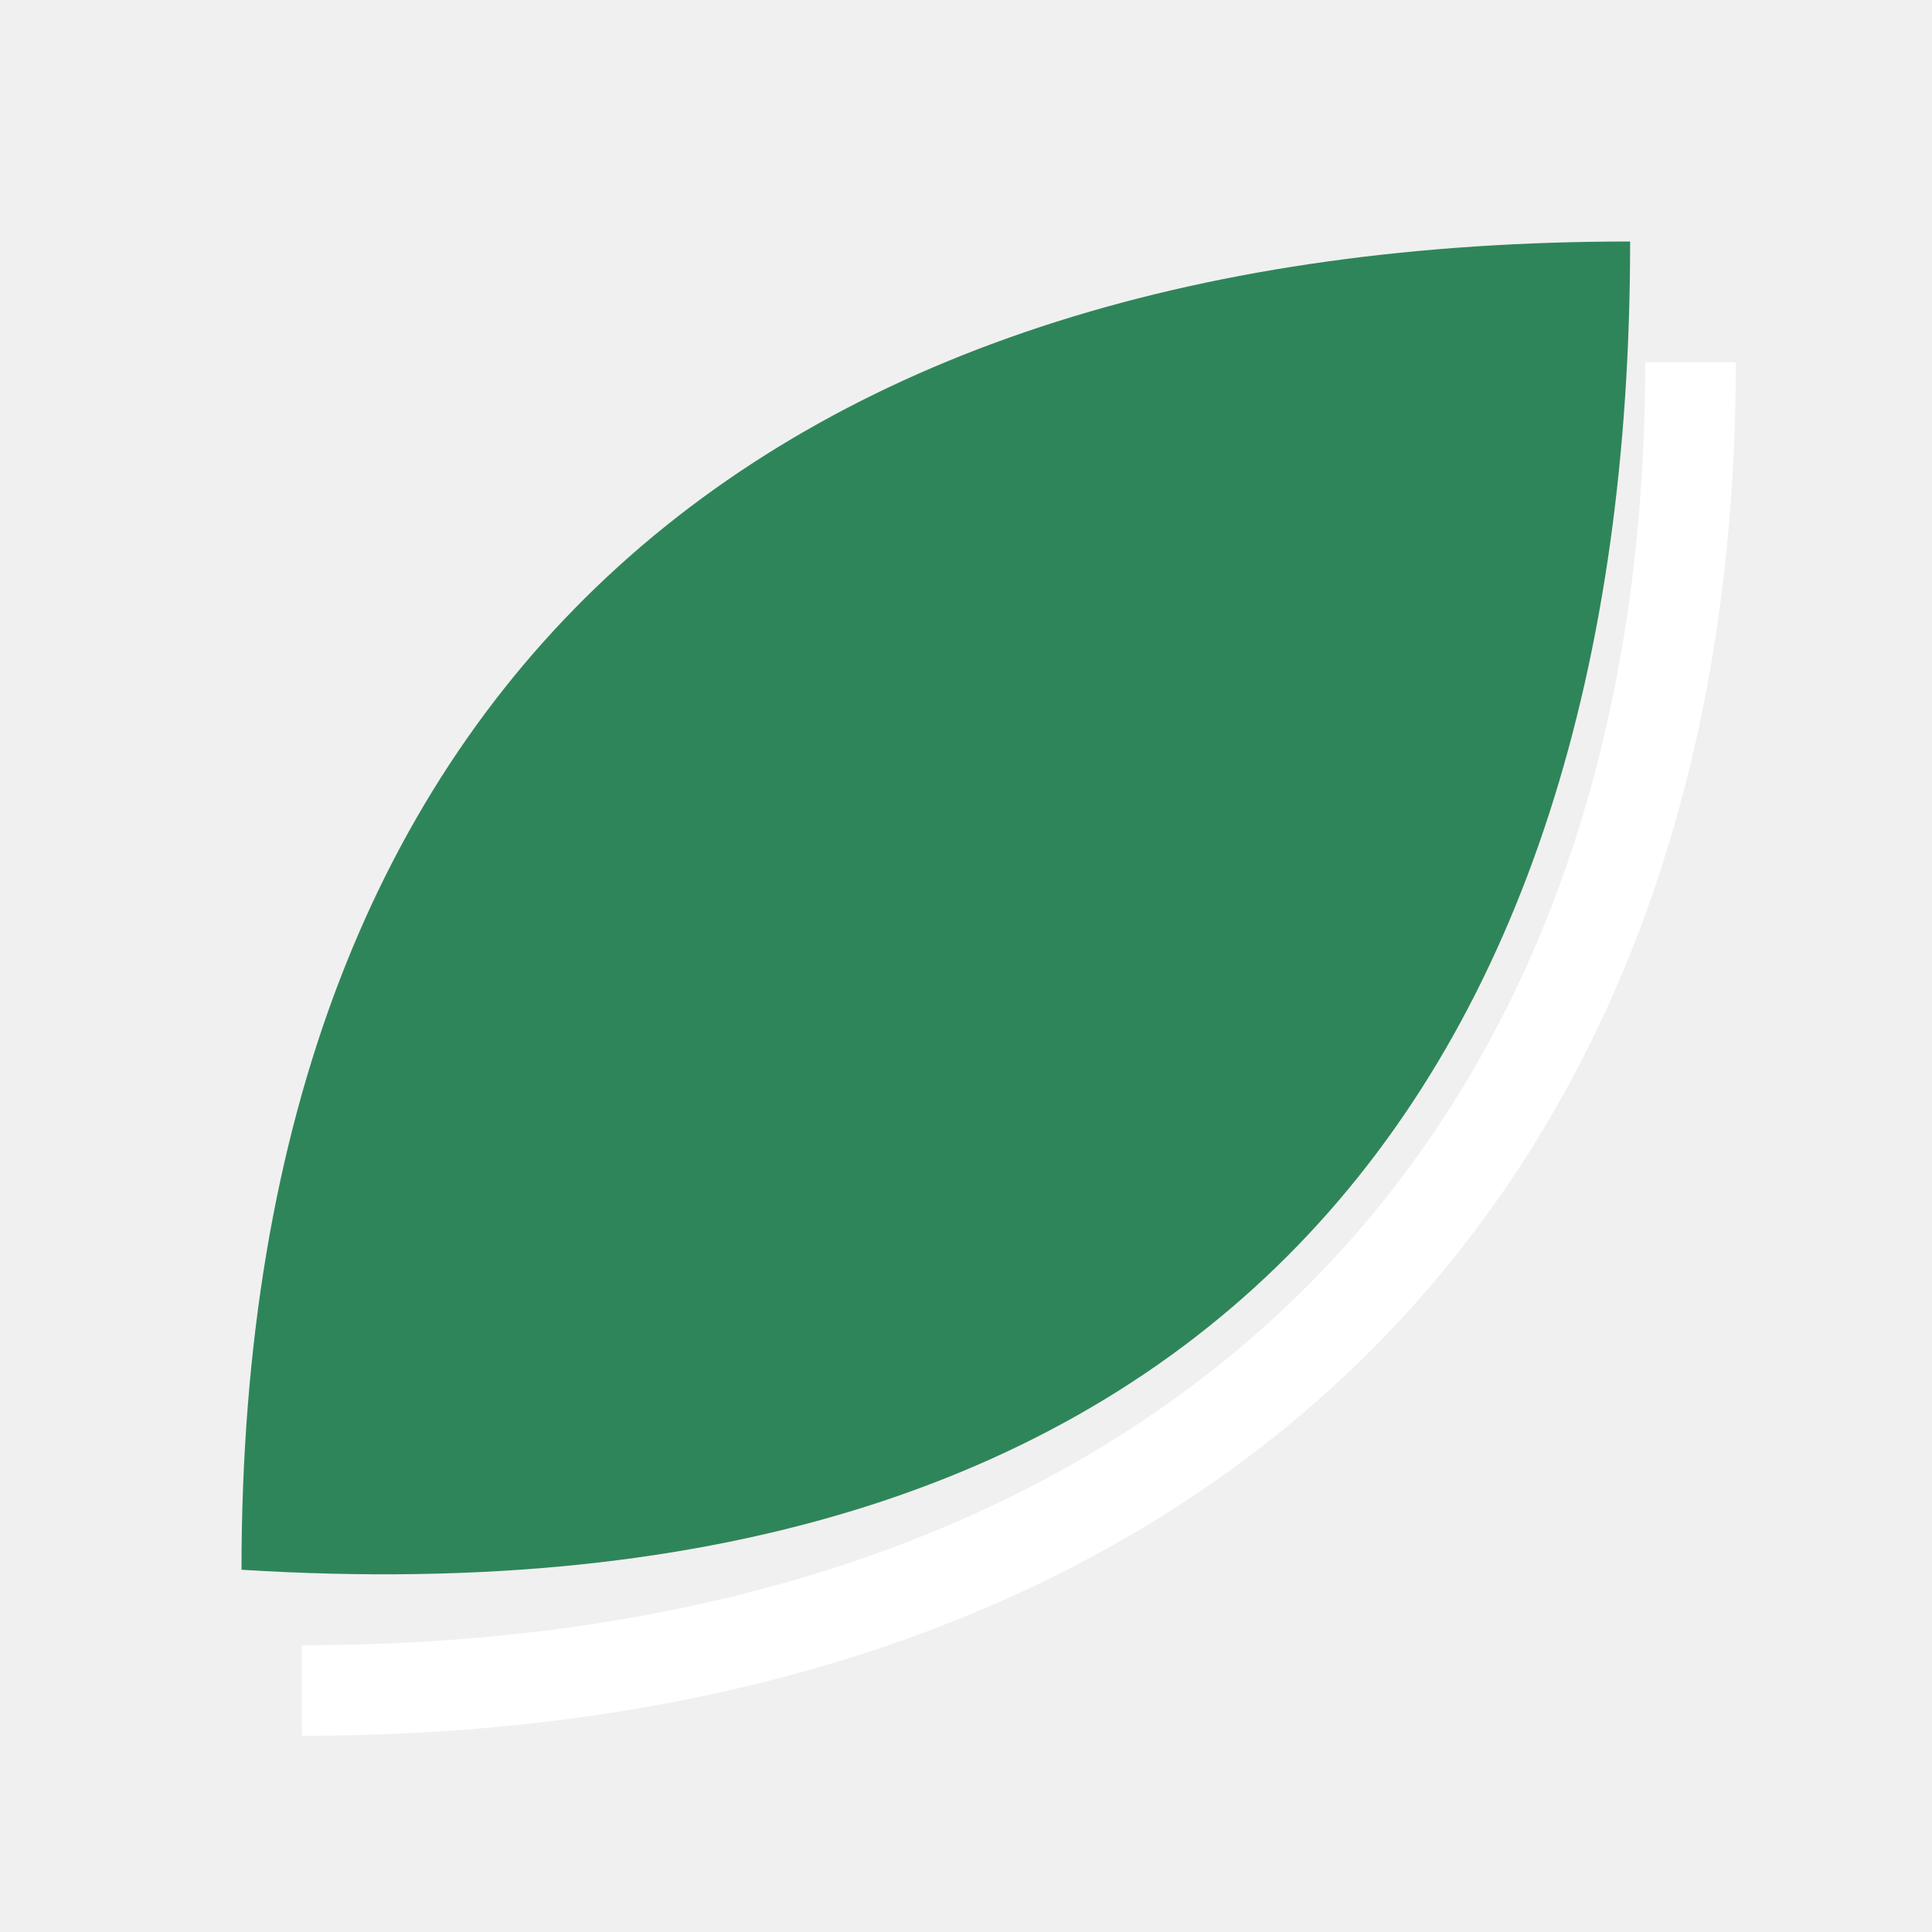
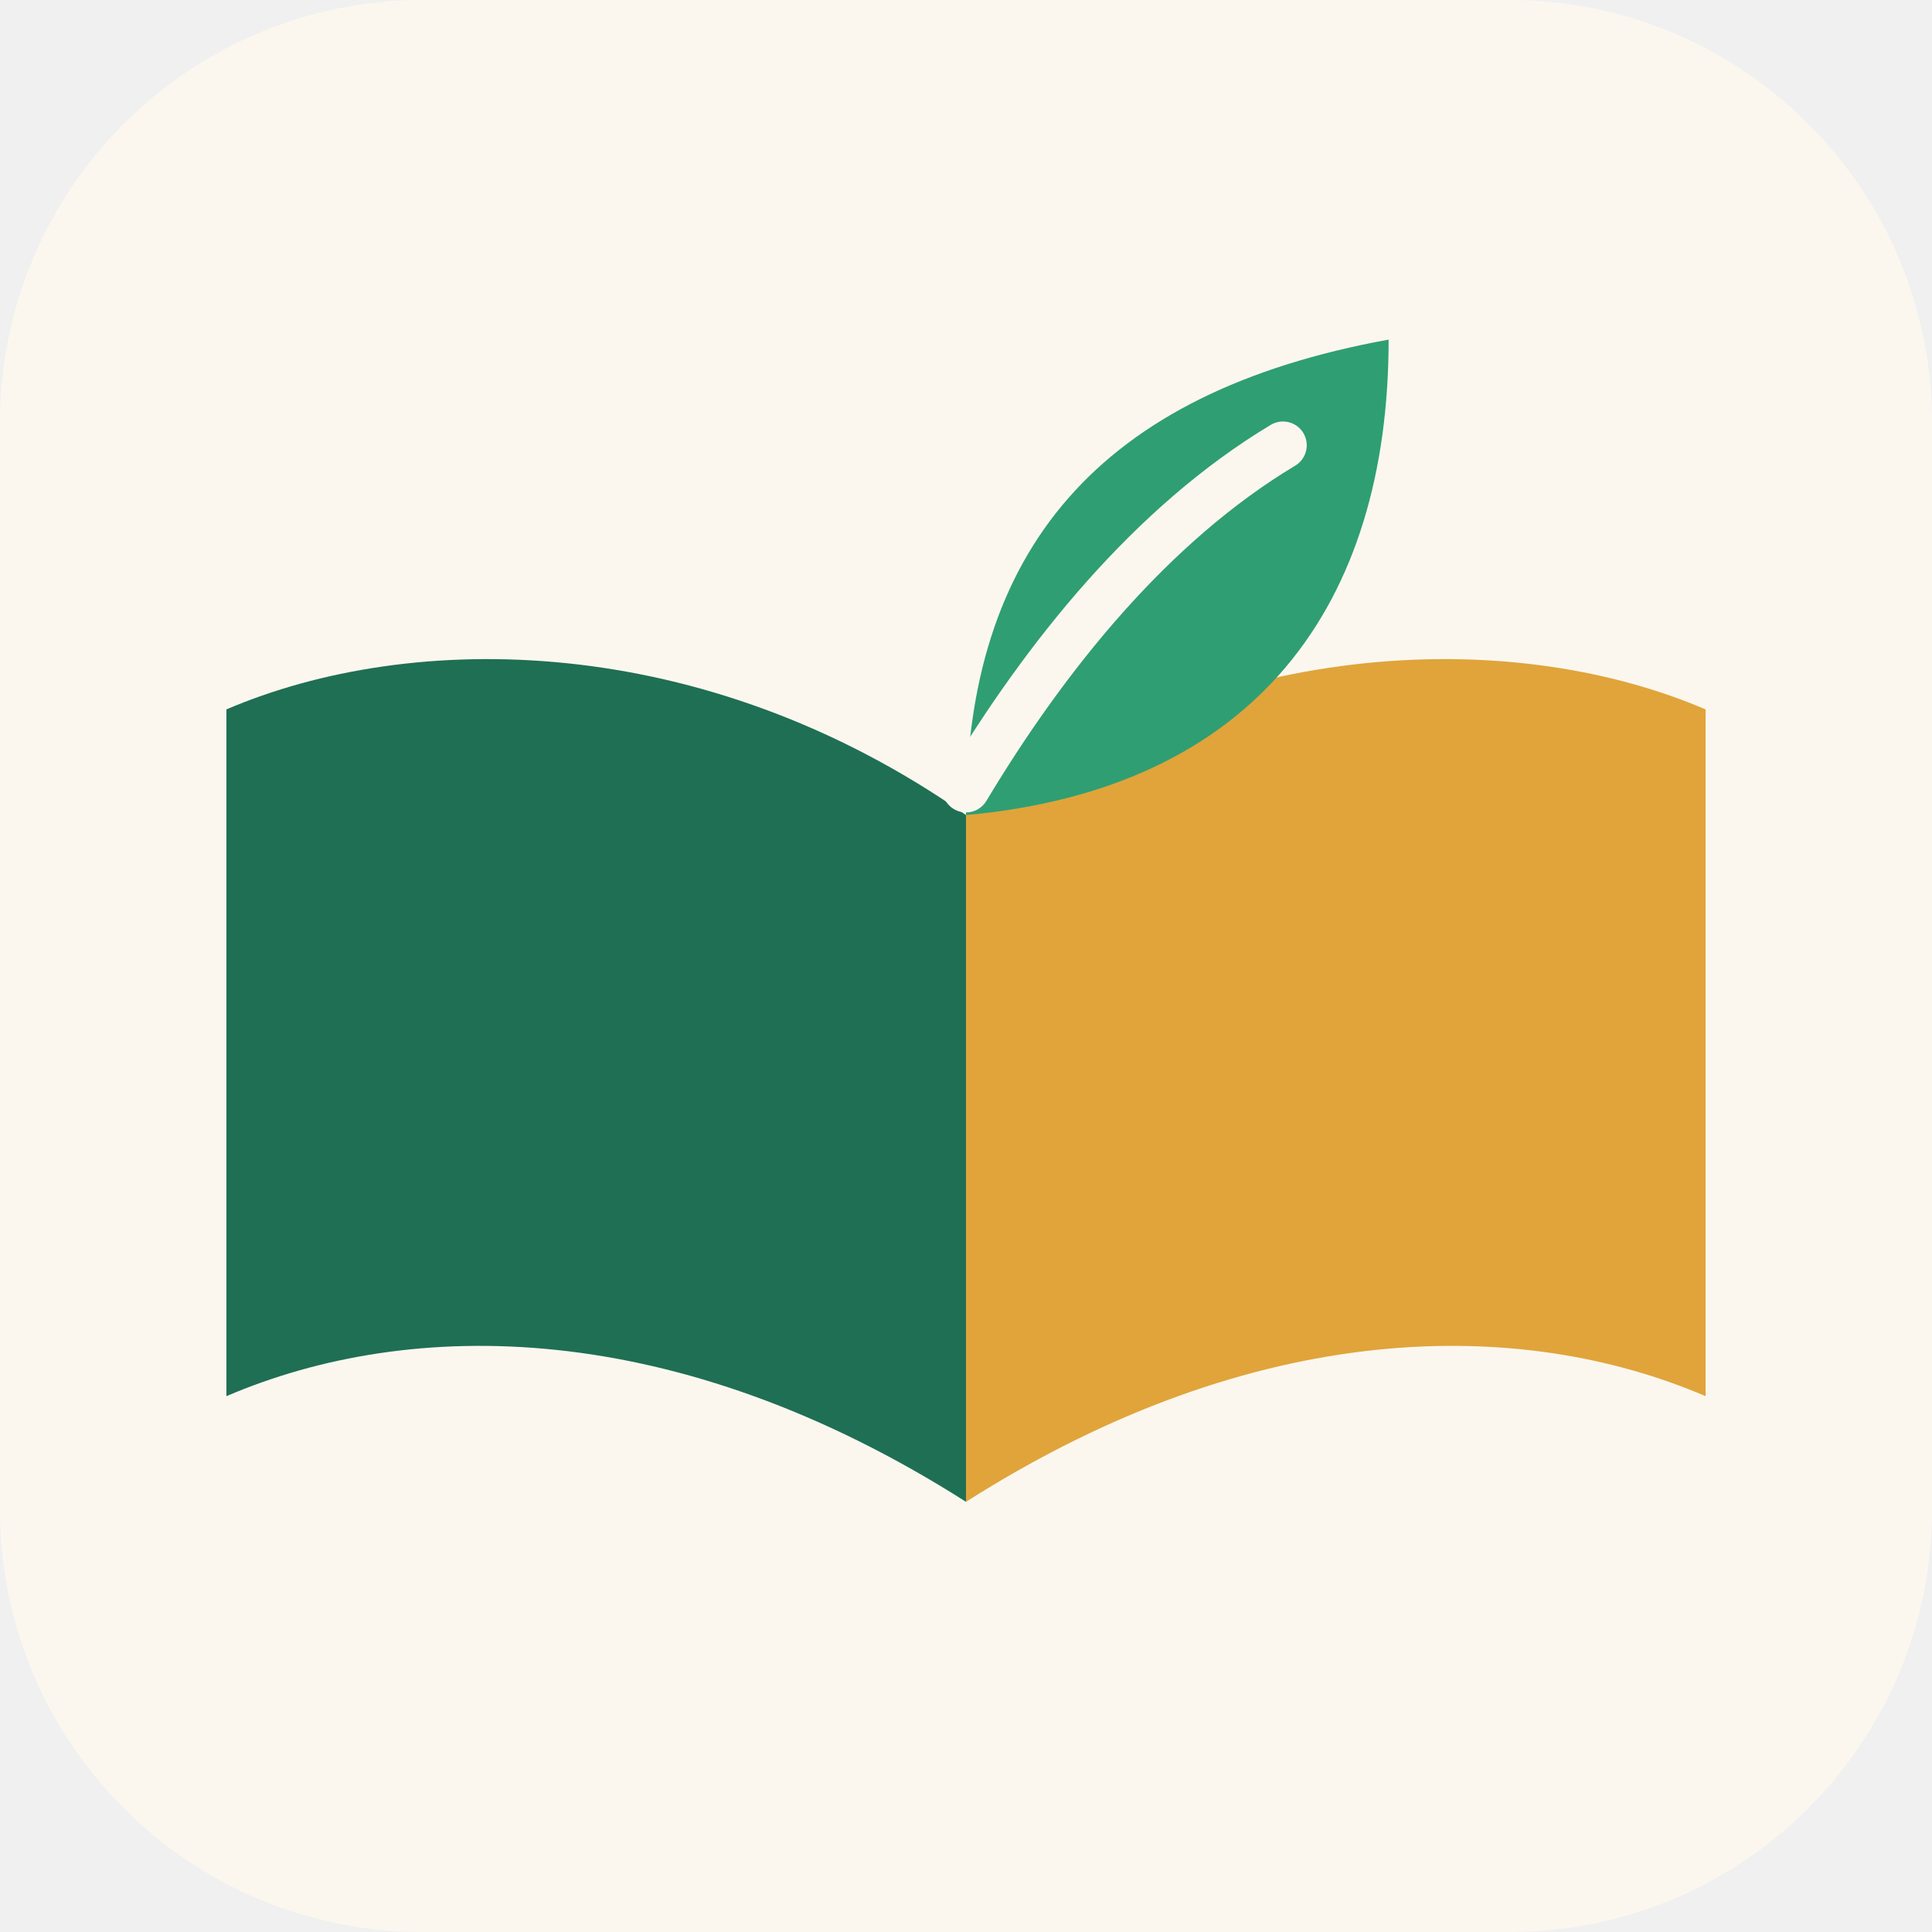
<svg xmlns="http://www.w3.org/2000/svg" viewBox="0 0 64 64">
-   <path d="M8 52C8 22 26 8 54 8c0 28-14 46-46 44z" fill="#2f855a" />
-   <path d="M56 12C56 40 38 56 10 56" fill="none" stroke="#fff" stroke-width="3" />
+   <rect width="64" height="64" rx="14" fill="#FBF7EF" />
+   <g transform="translate(4 6) scale(.875)">
+     <path d="M32 50C21 43 11 43 4 46V20C11 17 22 17 32 24Z" fill="#1F6F54" />
+     <path d="M32 50C43 43 53 43 60 46V20C53 17 42 17 32 24Z" fill="#E0A43A" />
+     <path d="M32 24C32 14 37 8 48 6C48 16 43 23 32 24Z" fill="#2F9E73" />
+     <path d="M32 23C35 18 39 13 44 10" fill="none" stroke="#FBF7EF" stroke-width="1.8" stroke-linecap="round" />
+   </g>
</svg>
